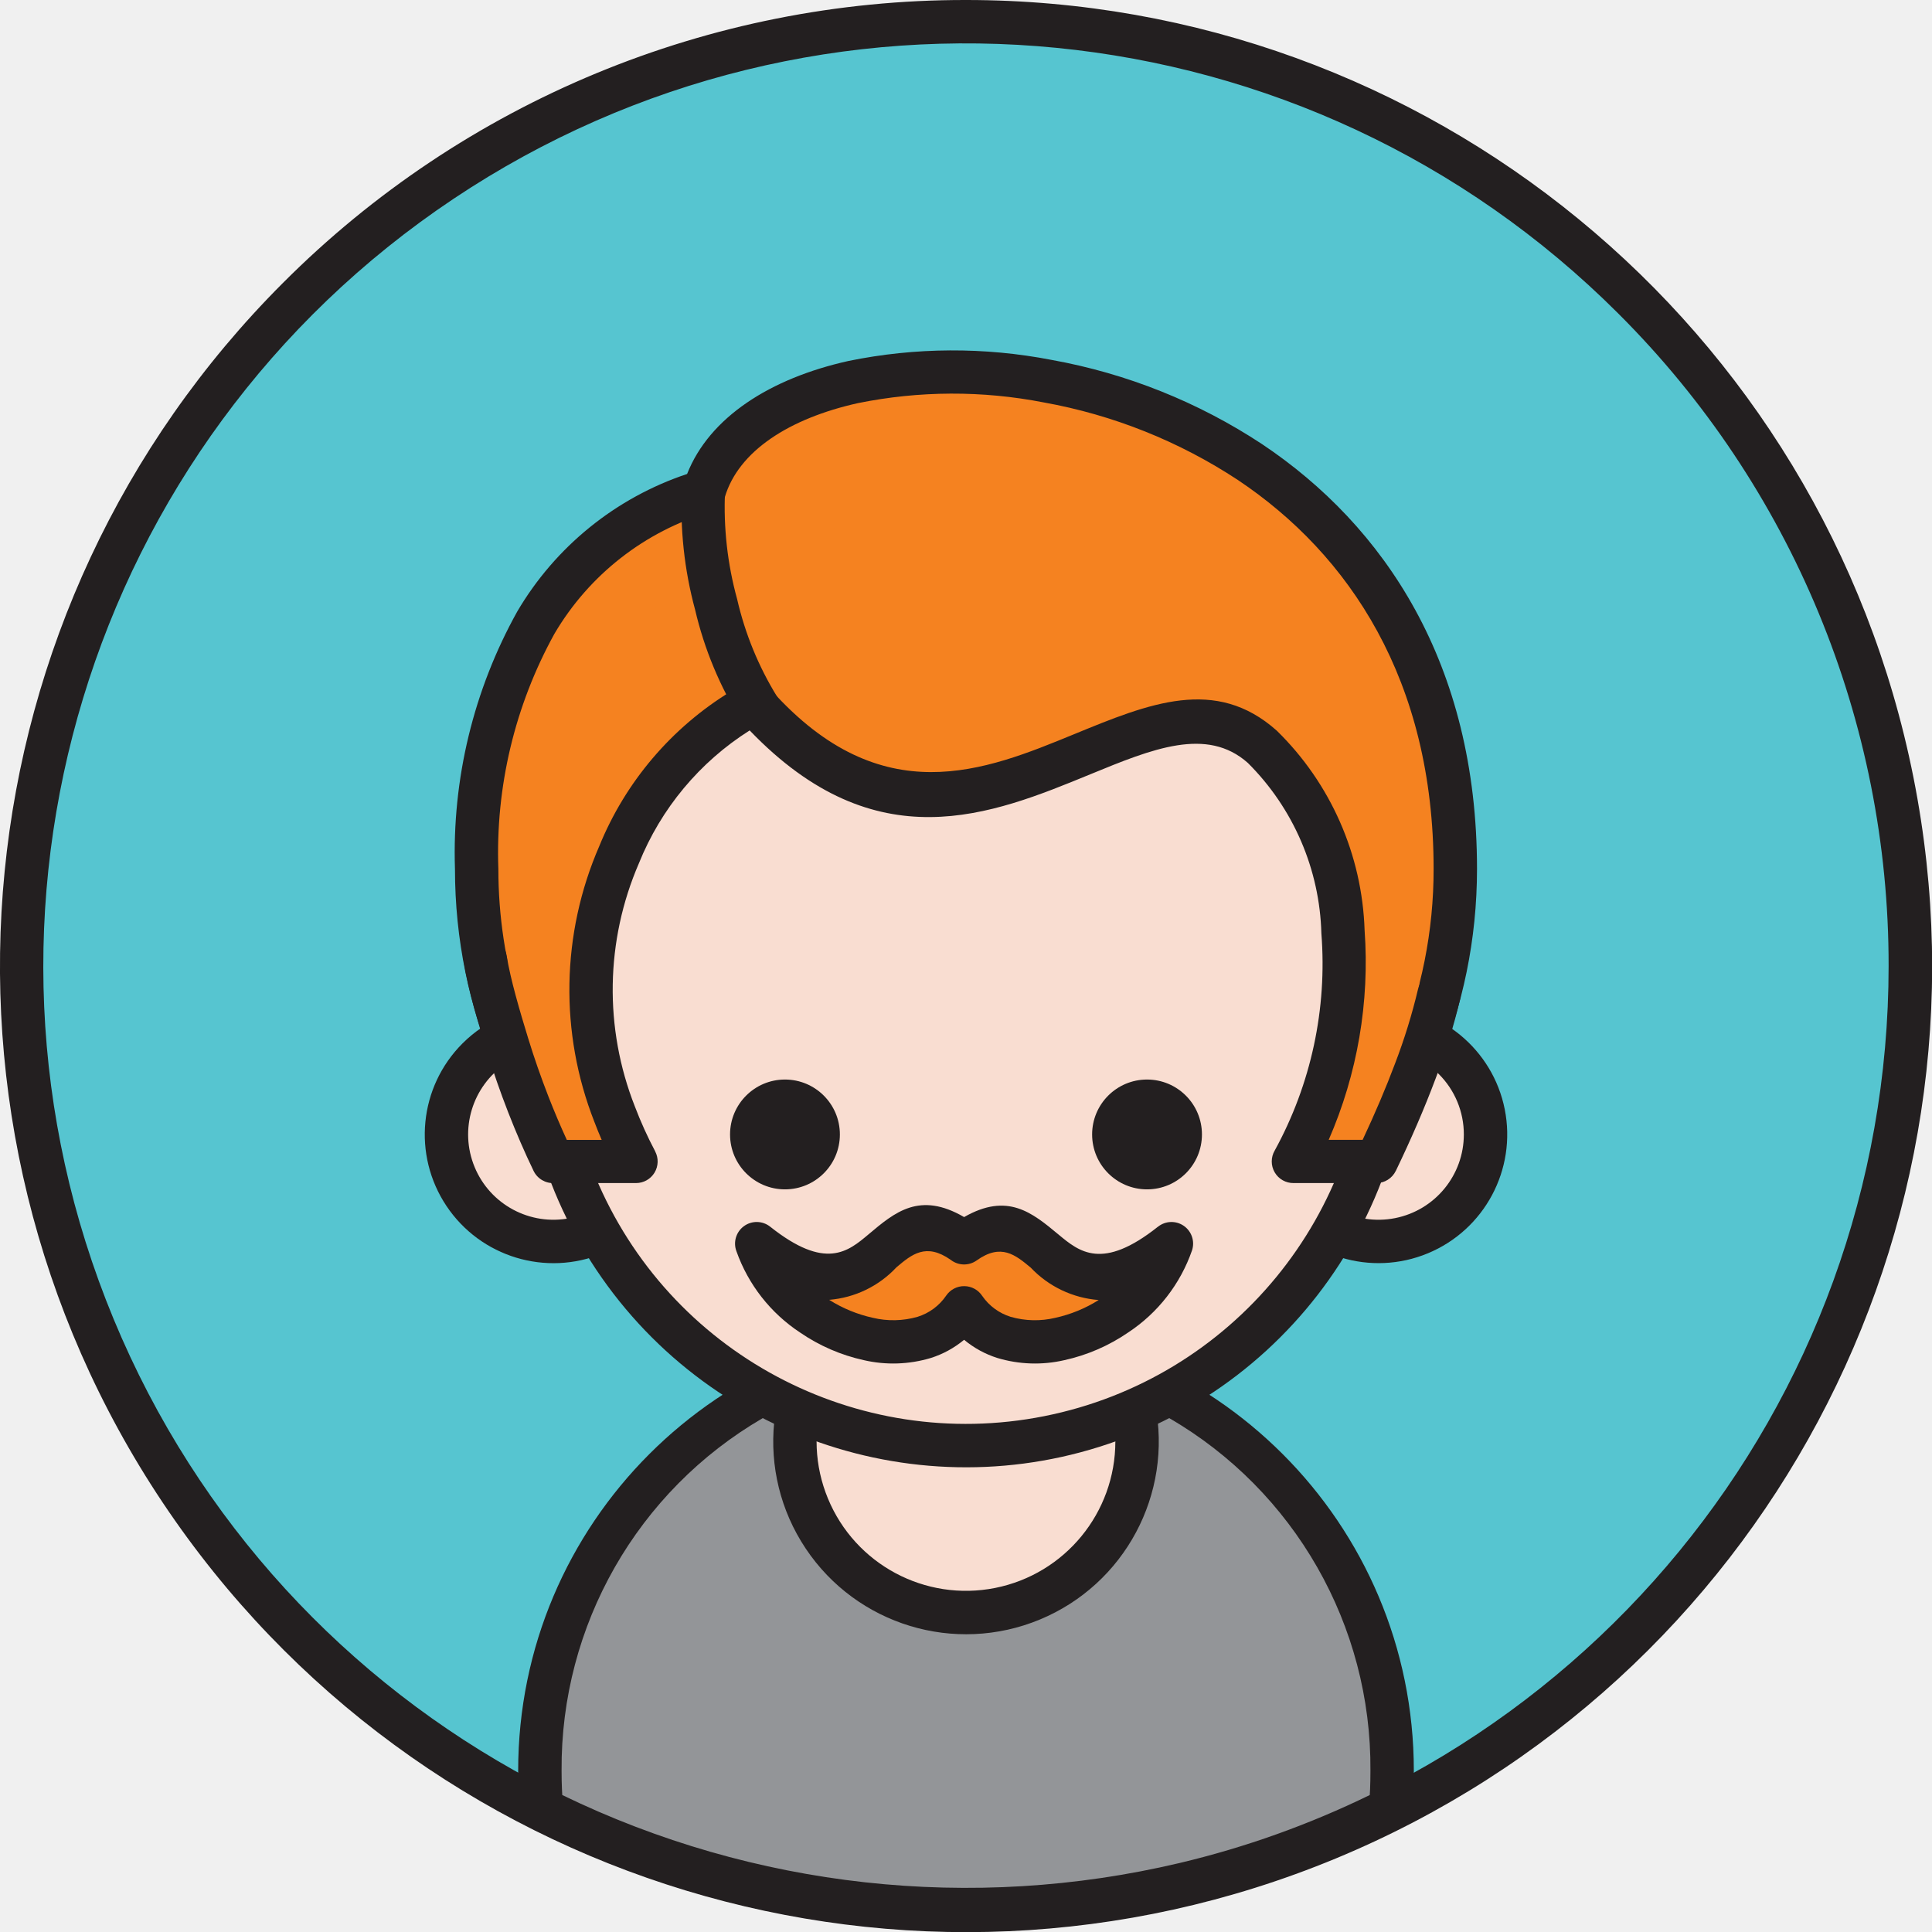
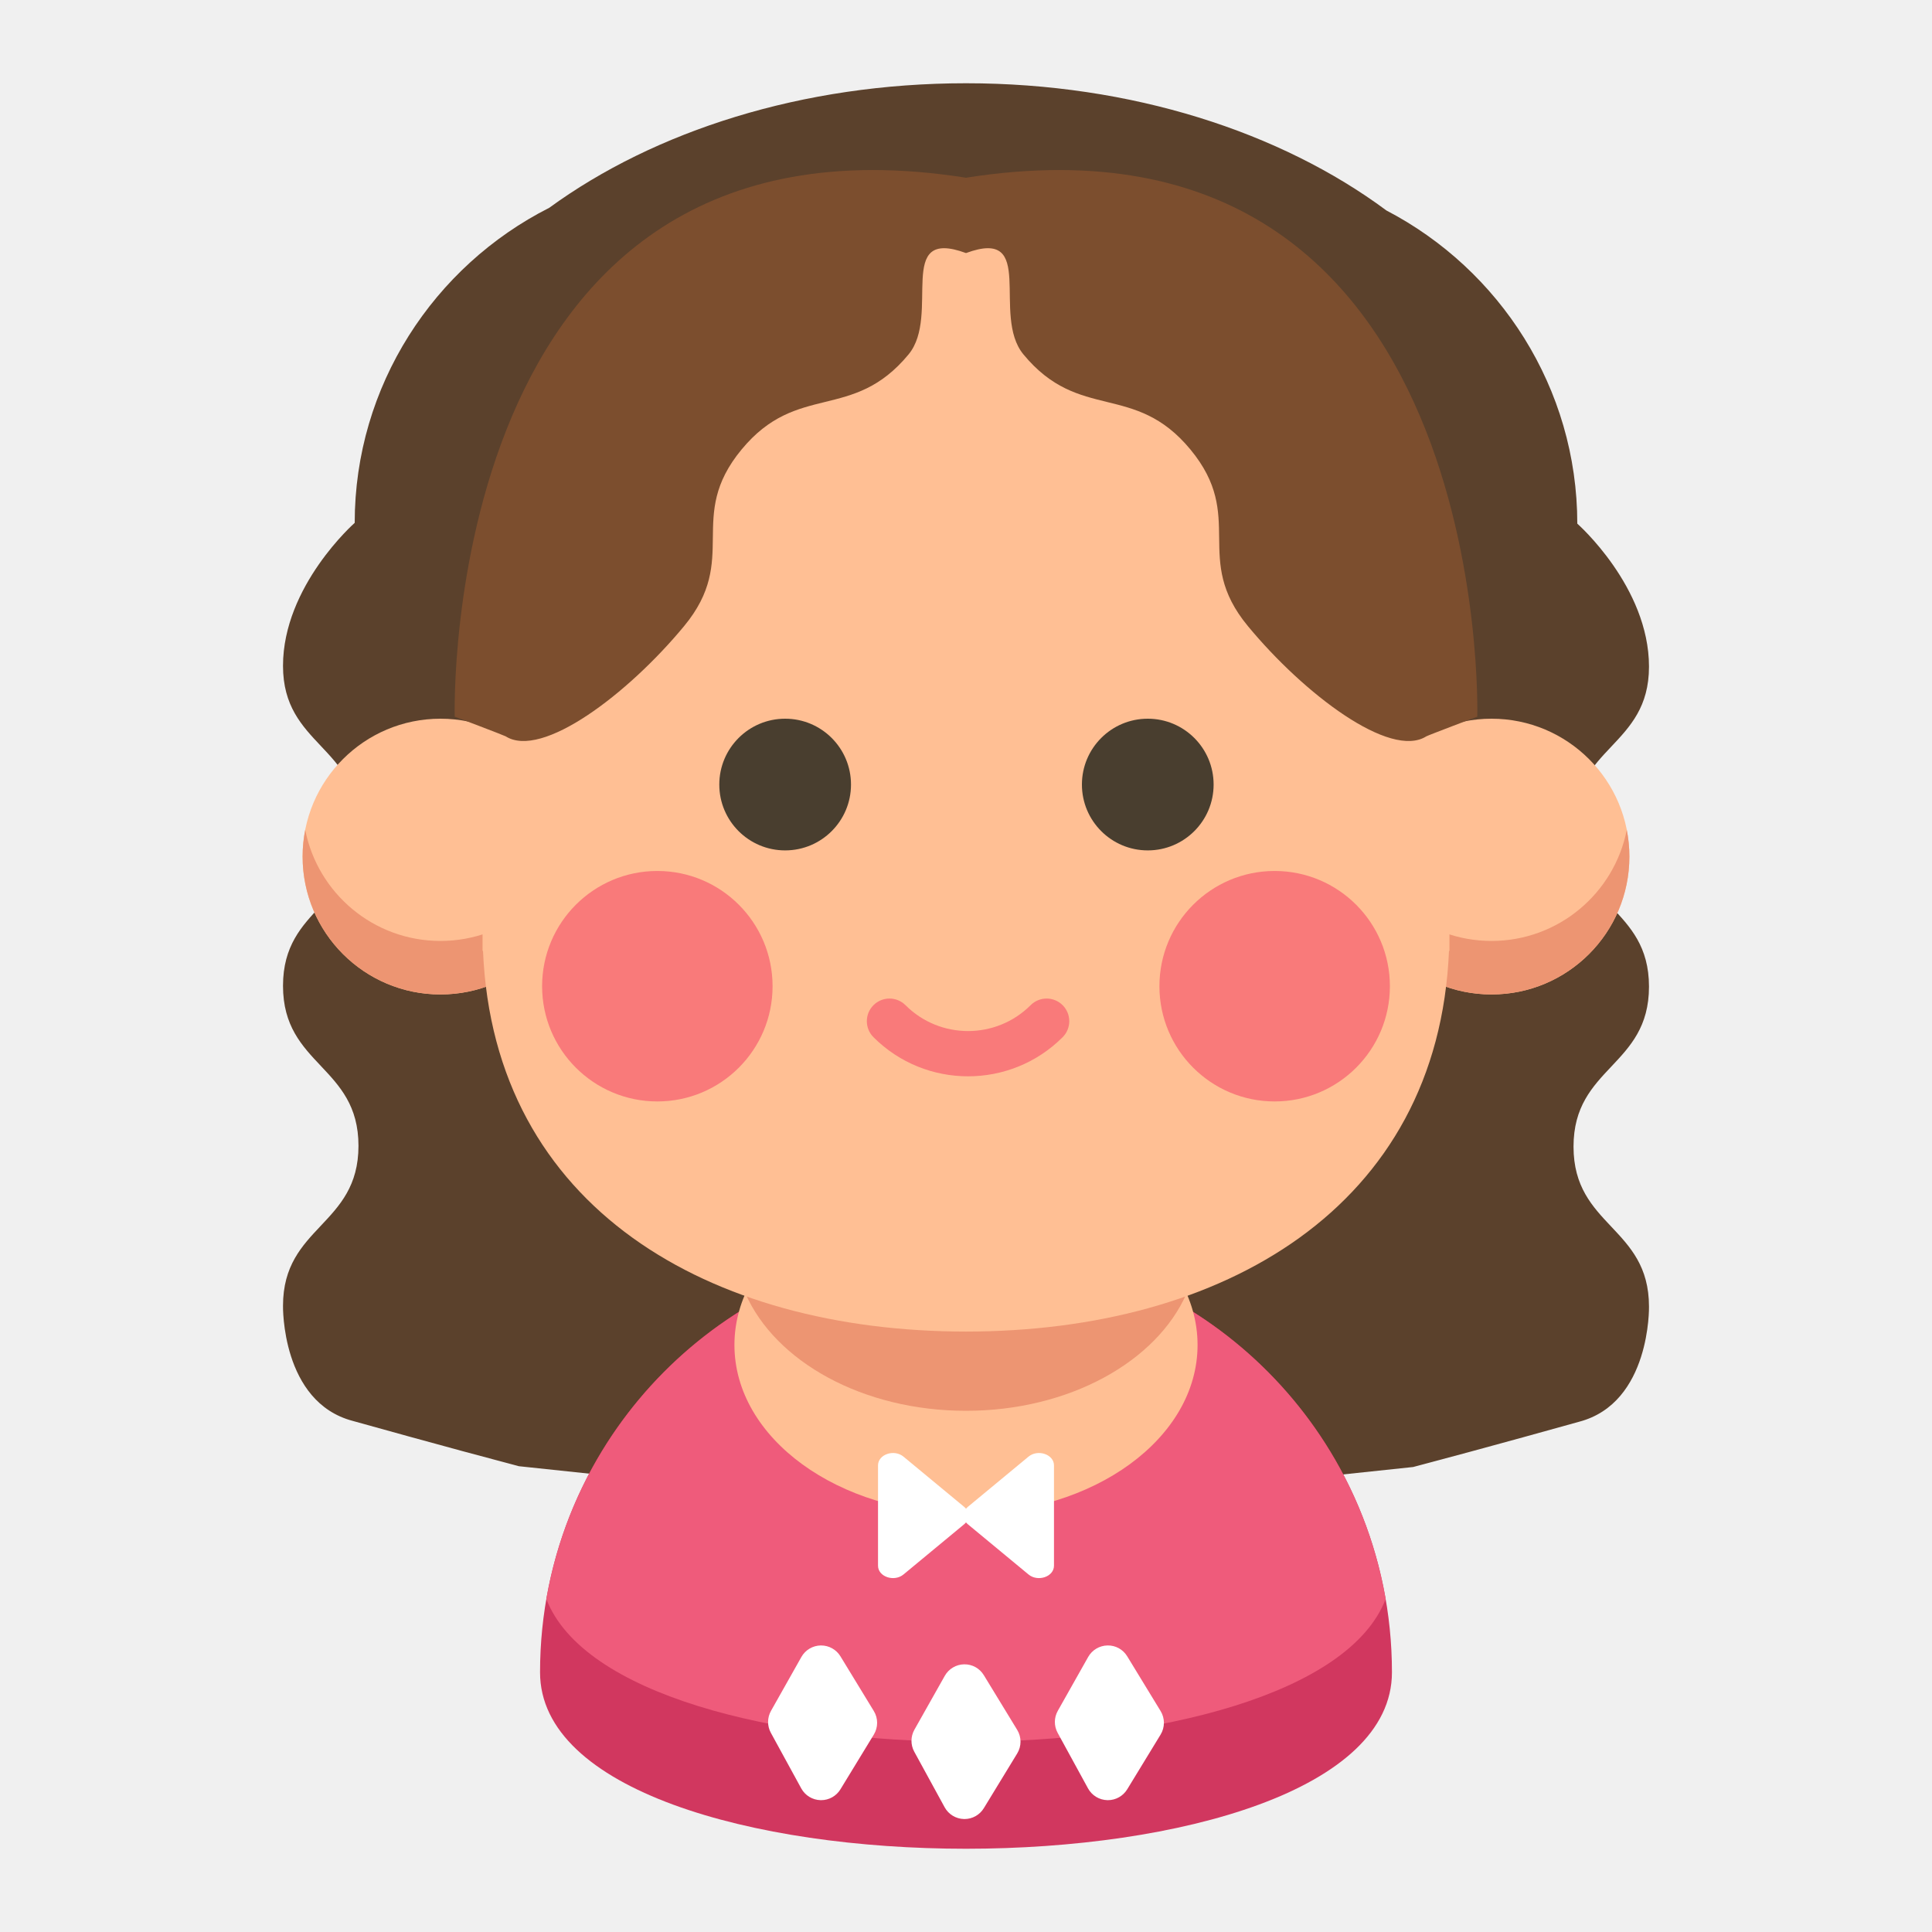
- <svg xmlns="http://www.w3.org/2000/svg" width="800px" height="800px" viewBox="0 0 89.048 89.048">
-   <defs>
-     <style>.a{fill:#56c5d0;}.b{fill:#231f20;}.b,.c,.d,.f{fill-rule:evenodd;}.c{fill:#f58220;}.d{fill:#939598;}.e,.f{fill:#f9ddd1;}</style>
-   </defs>
-   <circle class="a" cx="44.524" cy="44.524" r="43.524" />
-   <path class="b" d="M44.524,0a44.525,44.525,0,1,1-31.483,13.041A44.386,44.386,0,0,1,44.524,0Zm30.069,14.455A42.524,42.524,0,1,0,87.048,44.524,42.392,42.392,0,0,0,74.593,14.455Z" />
-   <path class="c" d="M67.077,40.051a22.553,22.553,0,0,1-45.107,0c0-9.198,3.858-15.402,10.479-17.41C35.331,12.846,67.077,14.719,67.077,40.051Z" />
-   <path class="b" d="M68.077,40.051a23.553,23.553,0,0,1-47.107,0,22.848,22.848,0,0,1,2.871-11.866,14.347,14.347,0,0,1,7.828-6.339c1.029-2.608,3.82-4.404,7.443-5.21a23.943,23.943,0,0,1,9.354-.048,26.004,26.004,0,0,1,9.705,3.883c5.627,3.762,9.906,10.103,9.906,19.58Zm-8.313,15.24a21.487,21.487,0,0,0,6.313-15.24c0-8.701-3.894-14.499-9.016-17.924a23.994,23.994,0,0,0-8.955-3.579,21.939,21.939,0,0,0-8.564.033c-3.157.702-5.509,2.209-6.136,4.341l-.001,0a.996.996,0,0,1-.667.672,12.418,12.418,0,0,0-7.186,5.621,20.895,20.895,0,0,0-2.582,10.835,21.553,21.553,0,0,0,36.794,15.24Z" />
-   <path class="d" d="M64.085,83.377a43.573,43.573,0,0,1-39.122,0c-.052-.581-.08-1.168-.08-1.762a19.641,19.641,0,0,1,39.281,0C64.165,82.209,64.137,82.796,64.085,83.377Z" />
-   <path class="b" d="M64.534,84.268a44.468,44.468,0,0,1-40.021,0,.997.997,0,0,1-.548-.866c-.026-.299-.046-.586-.058-.858-.016-.35-.024-.662-.024-.929a20.641,20.641,0,0,1,41.282,0c0,.267-.009.579-.024.929-.013.29-.035.598-.063.919a.995.995,0,0,1-.544.803l.001.002ZM54.36,85.87a42.225,42.225,0,0,0,8.774-3.135l.015-.277c.01-.236.016-.516.016-.843a18.641,18.641,0,1,0-37.281,0c0,.327.006.607.017.843l.014.277A42.687,42.687,0,0,0,54.36,85.87Z" />
-   <circle class="e" cx="44.524" cy="66.439" r="7.885" transform="translate(-28.189 99.7458) rotate(-80.7825)" />
-   <path class="b" d="M44.524,57.554a8.885,8.885,0,1,1-6.282,2.602,8.856,8.856,0,0,1,6.282-2.602Zm4.868,4.016a6.885,6.885,0,1,0,2.016,4.868A6.863,6.863,0,0,0,49.392,61.571Z" />
-   <path class="f" d="M63.539,47.357a4.931,4.931,0,1,1-4.931,4.931A4.931,4.931,0,0,1,63.539,47.357Z" />
-   <path class="b" d="M63.539,46.357a5.931,5.931,0,1,1-4.194,1.737,5.913,5.913,0,0,1,4.194-1.737Zm2.78,3.151a3.932,3.932,0,1,0,1.151,2.78A3.92,3.92,0,0,0,66.319,49.508Z" />
-   <path class="f" d="M25.51,47.357a4.931,4.931,0,1,1-4.931,4.931A4.931,4.931,0,0,1,25.51,47.357Z" />
-   <path class="b" d="M25.51,46.357a5.932,5.932,0,1,1-4.194,1.737A5.913,5.913,0,0,1,25.51,46.357Zm2.78,3.151a3.932,3.932,0,1,0,1.151,2.78A3.92,3.92,0,0,0,28.29,49.508Z" />
-   <circle class="e" cx="44.524" cy="47.126" r="19.5" />
-   <path class="b" d="M44.524,26.626A20.501,20.501,0,1,1,30.029,32.63a20.437,20.437,0,0,1,14.496-6.005Zm13.082,7.419A18.501,18.501,0,1,0,63.024,47.126,18.443,18.443,0,0,0,57.606,34.044Z" />
-   <path class="b" d="M36.18,49.757a2.531,2.531,0,1,1-2.531,2.531A2.531,2.531,0,0,1,36.18,49.757Z" />
-   <path class="b" d="M52.868,49.757a2.531,2.531,0,1,1-2.531,2.531A2.531,2.531,0,0,1,52.868,49.757Z" />
-   <path class="c" d="M44.436,57.283c-3.998-2.875-3.784,4.626-9.558.038,1.285,4,7.333,6.213,9.558,2.955,2.225,3.258,8.274,1.045,9.558-2.955C48.22,61.909,48.364,54.478,44.436,57.283Z" />
-   <path class="b" d="M43.819,58.067c-1.141-.8-1.796-.25-2.499.343a4.771,4.771,0,0,1-3.102,1.501,6.293,6.293,0,0,0,2.013.828A4.05,4.05,0,0,0,42.29,60.694a2.492,2.492,0,0,0,1.322-.98.999.999,0,0,1,1.659.015,2.491,2.491,0,0,0,1.311.965,4.047,4.047,0,0,0,2.058.046,6.286,6.286,0,0,0,1.999-.82,4.82,4.82,0,0,1-3.13-1.492c-.71-.59-1.367-1.137-2.495-.332a.998.998,0,0,1-1.195-.029Zm-3.781-1.18c1.215-1.024,2.352-1.981,4.399-.791,2.003-1.147,3.133-.207,4.345.8.967.804,2.024,1.683,4.591-.357l.001.001a.997.997,0,0,1,1.57,1.085,7.459,7.459,0,0,1-2.946,3.791,8.364,8.364,0,0,1-2.943,1.276,6.026,6.026,0,0,1-3.082-.1,4.524,4.524,0,0,1-1.537-.84,4.533,4.533,0,0,1-1.537.84,6.026,6.026,0,0,1-3.082.1,8.36,8.36,0,0,1-2.943-1.276,7.476,7.476,0,0,1-2.93-3.742A.998.998,0,0,1,35.499,56.54C38.047,58.564,39.085,57.69,40.038,56.887Z" />
-   <path class="c" d="M25.491,53.535l3.825,0c-5.58-10.569,1.434-19.547,5.475-21.075,9.522,10.648,17.727-3.086,23.391,1.963,4.882,4.352,4.649,13.608,1.43,19.112l3.825,0a21.586,21.586,0,0,0,1.718-6.488,13.156,13.156,0,0,0-1.145-8.857l-1.094-5.88c-12.33-7.228-8.745-7.537-24.45-7.95l-8.85,3.9c-2.176,6.659-5.357,10.019-6.09,14.763C23.102,45.764,23.296,48.982,25.491,53.535Z" />
-   <path class="b" d="M21.378,44.352a.998.998,0,0,1,1.969-.328c.099.594.246,1.216.419,1.854.193.716.384,1.346.576,1.973.274.897.592,1.805.936,2.689.267.685.552,1.357.847,1.998l1.607,0q-.181-.419-.338-.835A16.623,16.623,0,0,1,27.62,39.002a14.979,14.979,0,0,1,6.067-7.135,6.72,6.72,0,0,1,.752-.342.999.999,0,0,1,1.131.31c5.079,5.644,9.83,3.692,13.937,2.005,3.452-1.418,6.52-2.678,9.339-.165a13.476,13.476,0,0,1,4.05,9.201,20.488,20.488,0,0,1-1.655,9.661l1.564,0c.576-1.227,1.079-2.409,1.494-3.516a26.947,26.947,0,0,0,1.059-3.428.997.997,0,0,1,1.946.438,28.93,28.93,0,0,1-1.137,3.686c-.507,1.353-1.126,2.785-1.832,4.25l-.001-.001a.996.996,0,0,1-.897.563l-3.81,0a.996.996,0,0,1-.874-1.5,17.902,17.902,0,0,0,2.151-10.005,11.52,11.52,0,0,0-3.387-7.858c-1.891-1.685-4.413-.649-7.252.517-4.589,1.886-9.879,4.058-15.712-2.017a12.973,12.973,0,0,0-5.105,6.124,14.669,14.669,0,0,0-.186,11.209,18.351,18.351,0,0,0,.937,2.069l-.002.001a.996.996,0,0,1-.881,1.46l-3.765,0a.998.998,0,0,1-.958-.562c-.405-.839-.802-1.755-1.174-2.709-.357-.916-.69-1.871-.983-2.83-.22-.72-.436-1.431-.599-2.035C21.652,45.71,21.491,45.03,21.378,44.352Z" />
-   <path class="b" d="M31.434,22.456a.996.996,0,1,1,1.984.18,16.001,16.001,0,0,0,.558,4.982,14.918,14.918,0,0,0,1.843,4.494.996.996,0,0,1-1.649,1.117,16.911,16.911,0,0,1-2.132-5.127A17.986,17.986,0,0,1,31.434,22.456Z" />
+ <svg xmlns="http://www.w3.org/2000/svg" width="800px" height="800px" viewBox="0 0 512 512" enable-background="new 0 0 512 512" id="Aunt" version="1.1" xml:space="preserve">
+   <path d="M437,346.273c0-21.202-20-21.202-20-42.404c0-21.201,20-21.201,20-42.402c0-21.199-20-21.199-20-42.397  c0-21.2,20-21.2,20-42.399c0-21.198-19-37.896-19-37.896c0-35.981-20.6-67.381-50.586-82.998  C339.439,35.014,299.871,22.063,256,22.063c-43.371,0-82.534,12.659-110.45,33.008C115.042,70.513,94,102.197,94,138.563  c0,0-19,16.698-19,37.896c0,21.199,20,21.199,20,42.399c0,21.198-20,21.198-20,42.397c0,21.201,20,21.201,20,42.402  c0,21.202-20,21.202-20,42.404c0,0-0.5,25.5,18.5,30.5c0,0,25,7,44,12l31.082,3.289H231c0,0.138,0,0.211,0,0.211h112.418  l31.082-3.289c19-5,44-12,44-12C437.5,371.773,437,346.273,437,346.273z" fill="#5B412C" />
+   <path d="M368.881,443.18c0,62.344-225.763,62.344-225.763,0c0-62.342,50.539-112.881,112.882-112.881  S368.881,380.838,368.881,443.18z" fill="#D1375F" />
+   <path d="M256,330.299c-55.722,0-102.008,40.376-111.212,93.467c19.418,50.416,203.005,50.416,222.424,0  C358.008,370.675,311.722,330.299,256,330.299z" fill="#EF5B7B" />
+   <path d="M368.881,443.18c0,62.344-225.763,62.344-225.763,0c0-62.342,50.539-112.881,112.882-112.881  S368.881,380.838,368.881,443.18z" fill="none" />
+   <ellipse cx="256" cy="356.426" fill="#FFBF94" rx="61.367" ry="44.717" />
+   <path d="M256,311.709c-27.366,0-50.539,13.057-58.452,31.084c7.913,18.027,31.086,31.083,58.452,31.083  s50.539-13.056,58.452-31.083C306.539,324.766,283.366,311.709,256,311.709z" fill="#ED9572" />
+   <circle cx="116.731" cy="227.001" fill="#FFBF94" r="36.537" />
+   <path d="M116.73,249.359c-17.752,0-32.542-12.663-35.843-29.448c-0.451,2.294-0.693,4.663-0.693,7.09  c0,20.178,16.358,36.536,36.536,36.536c20.179,0,36.537-16.358,36.537-36.536c0-2.427-0.242-4.796-0.693-7.09  C149.273,236.696,134.483,249.359,116.73,249.359z" fill="#ED9572" />
+   <circle cx="395.269" cy="227.001" fill="#FFBF94" r="36.537" />
+   <path d="M395.269,249.359c-17.752,0-32.542-12.663-35.843-29.448c-0.451,2.294-0.693,4.663-0.693,7.09  c0,20.178,16.357,36.536,36.536,36.536s36.537-16.358,36.537-36.536c0-2.427-0.242-4.796-0.693-7.09  C427.811,236.696,413.021,249.359,395.269,249.359z" fill="#ED9572" />
+   <path d="M383.997,173.469C381.14,105.243,328.224,50.803,256.03,50.772v-0.001c-0.01,0-0.021,0-0.03,0  s-0.021,0-0.03,0v0.001c-72.193,0.03-125.109,54.471-127.967,122.696h-0.123v78.526h0.123  c2.857,68.224,60.131,100.864,127.967,100.884l0,0c0.01,0,0.021,0,0.03,0s0.021,0,0.03,0l0,0  c67.836-0.02,125.109-32.66,127.967-100.884h0.123v-78.526H383.997z" fill="#FFBF94" />
+   <path d="M256.221,47.062L256,47.132l-0.221-0.07C115.895,25.195,120.506,189.923,120.506,189.923  s13.111,4.964,13.494,5.207c9.586,6.101,32.439-11.226,47.307-29.221c14.867-17.997,0.347-28.785,15.215-46.781  c14.869-17.999,29.39-7.211,44.26-25.21C249.406,83.478,237,60.063,256,67.063c19-7,6.594,16.415,15.219,26.855  c14.869,17.999,29.391,7.211,44.26,25.21c14.868,17.996,0.347,28.784,15.215,46.781c14.867,17.995,37.72,35.321,47.307,29.221  c0.383-0.243,13.494-5.207,13.494-5.207S396.105,25.195,256.221,47.062z" fill="#7C4E2E" />
+   <path d="M260.724,443.938c-1.108-1.817-3.054-2.913-5.226-2.875c-2.128,0.037-4.077,1.199-5.123,3.053l-8.05,14.277  c-1.018,1.806-1.032,4.008-0.038,5.826l8.05,14.722c1.028,1.88,2.98,3.069,5.122,3.12c0.048,0.001,0.096,0.002,0.144,0.002  c2.088,0,4.03-1.088,5.121-2.876l8.846-14.5c1.171-1.919,1.171-4.331,0-6.249L260.724,443.938z" fill="#FFFFFF" />
+   <path d="M222.724,438.938c-1.091-1.788-3.032-2.875-5.122-2.875c-0.034,0-0.068,0-0.104,0  c-2.128,0.037-4.077,1.199-5.123,3.053l-8.05,14.277c-1.018,1.806-1.032,4.008-0.038,5.826l8.05,14.722  c1.028,1.88,2.98,3.069,5.122,3.12c0.048,0.001,0.096,0.002,0.144,0.002c2.088,0,4.03-1.088,5.121-2.876l8.846-14.5  c1.171-1.919,1.171-4.331,0-6.249L222.724,438.938z" fill="#FFFFFF" />
+   <path d="M307.569,453.438l-8.846-14.5c-1.108-1.817-3.063-2.92-5.226-2.875c-2.128,0.037-4.077,1.199-5.123,3.053  l-8.05,14.277c-1.018,1.806-1.032,4.008-0.038,5.826l8.05,14.722c1.028,1.88,2.98,3.069,5.122,3.12  c0.048,0.001,0.096,0.002,0.144,0.002c2.088,0,4.03-1.088,5.121-2.876l8.846-14.5C308.74,457.768,308.74,455.355,307.569,453.438z" fill="#FFFFFF" />
+   <path d="M272.563,386.027l-16.065,13.297c-0.189,0.156-0.354,0.325-0.497,0.503  c-0.144-0.178-0.308-0.347-0.497-0.503l-16.066-13.297c-2.491-2.063-6.752-0.602-6.752,2.314v26.593  c0,2.917,4.261,4.377,6.752,2.314l16.066-13.296c0.189-0.156,0.354-0.326,0.497-0.504c0.143,0.178,0.308,0.348,0.497,0.504  l16.065,13.296c2.492,2.063,6.753,0.603,6.753-2.314v-26.593C279.315,385.426,275.055,383.965,272.563,386.027z" fill="#FFFFFF" />
+   <circle cx="174.202" cy="261.355" fill="#F97A7A" r="30.538" />
+   <circle cx="337.798" cy="261.355" fill="#F97A7A" r="30.538" />
+   <circle cx="208.072" cy="207.914" fill="#493E2F" r="17.451" />
+   <circle cx="304.17" cy="207.914" fill="#493E2F" r="17.451" />
+   <path d="M256.545,285.234c-9.077,0-18.154-3.455-25.064-10.365c-2.344-2.344-2.344-6.143,0-8.486  c2.342-2.342,6.143-2.342,8.484,0c9.145,9.145,24.019,9.143,33.16,0c2.343-2.342,6.143-2.342,8.485,0  c2.343,2.344,2.343,6.143,0,8.486C274.699,281.779,265.623,285.234,256.545,285.234z" fill="#F97A7A" />
</svg>
